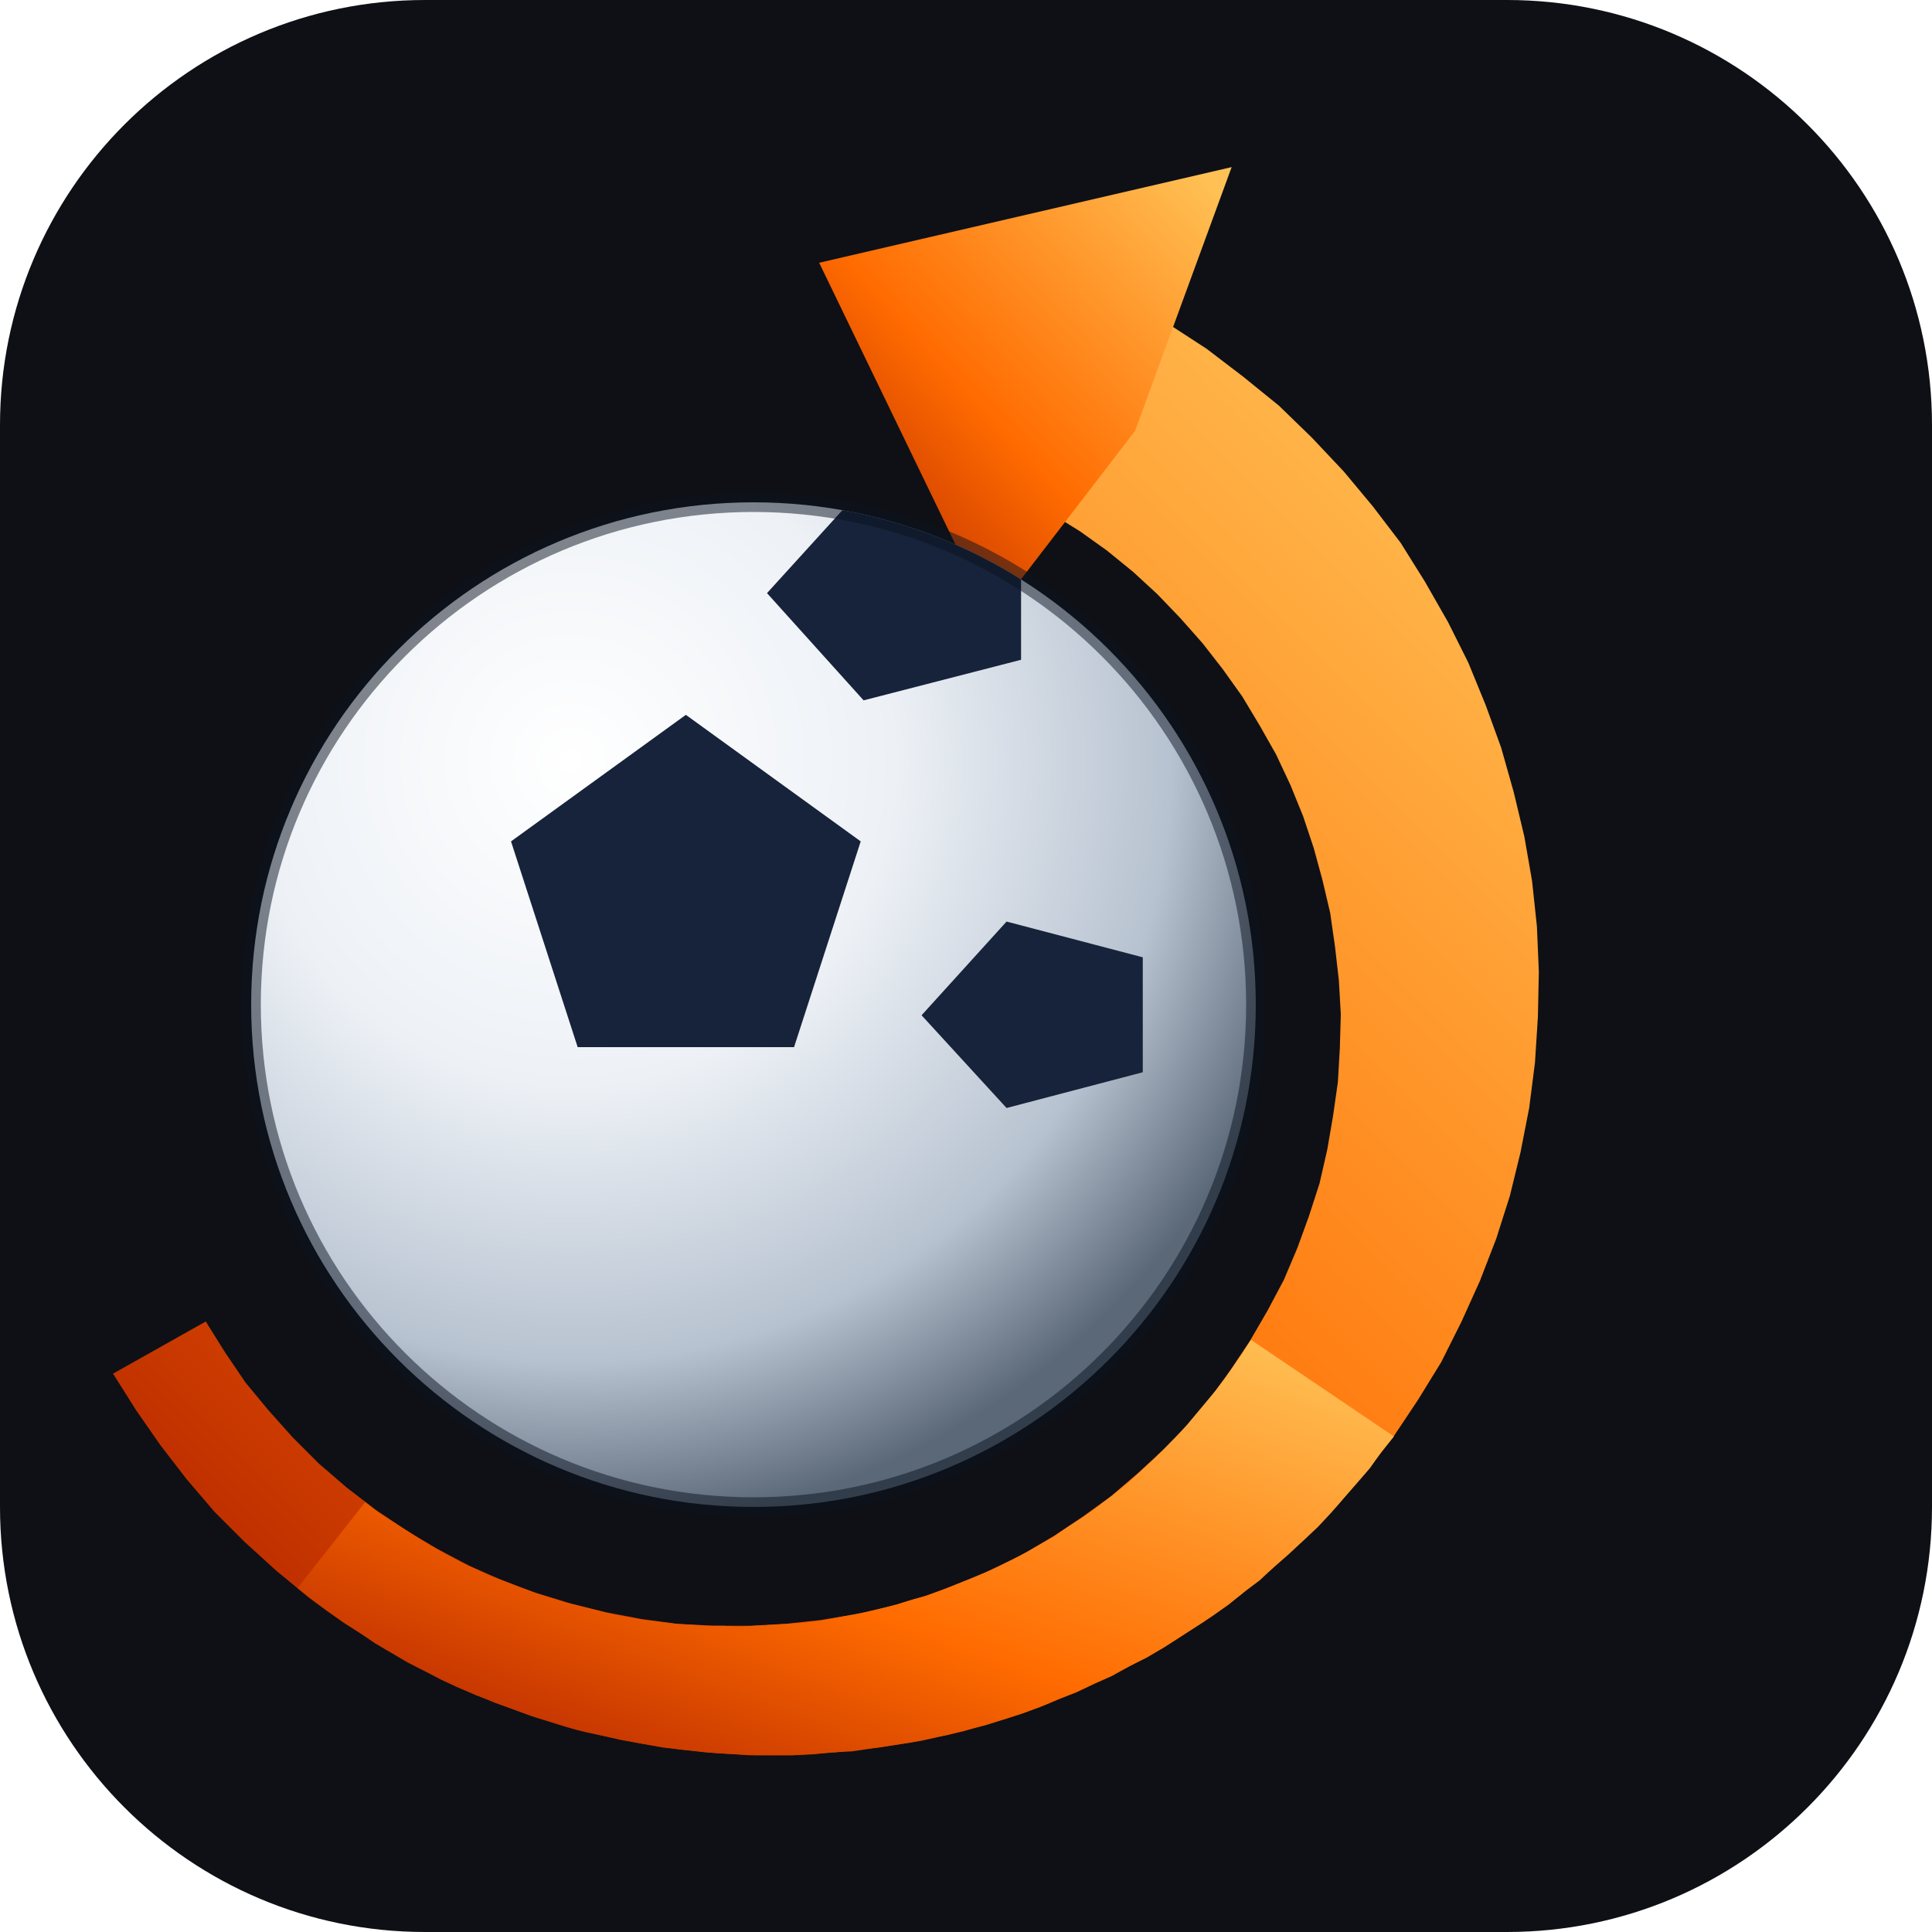
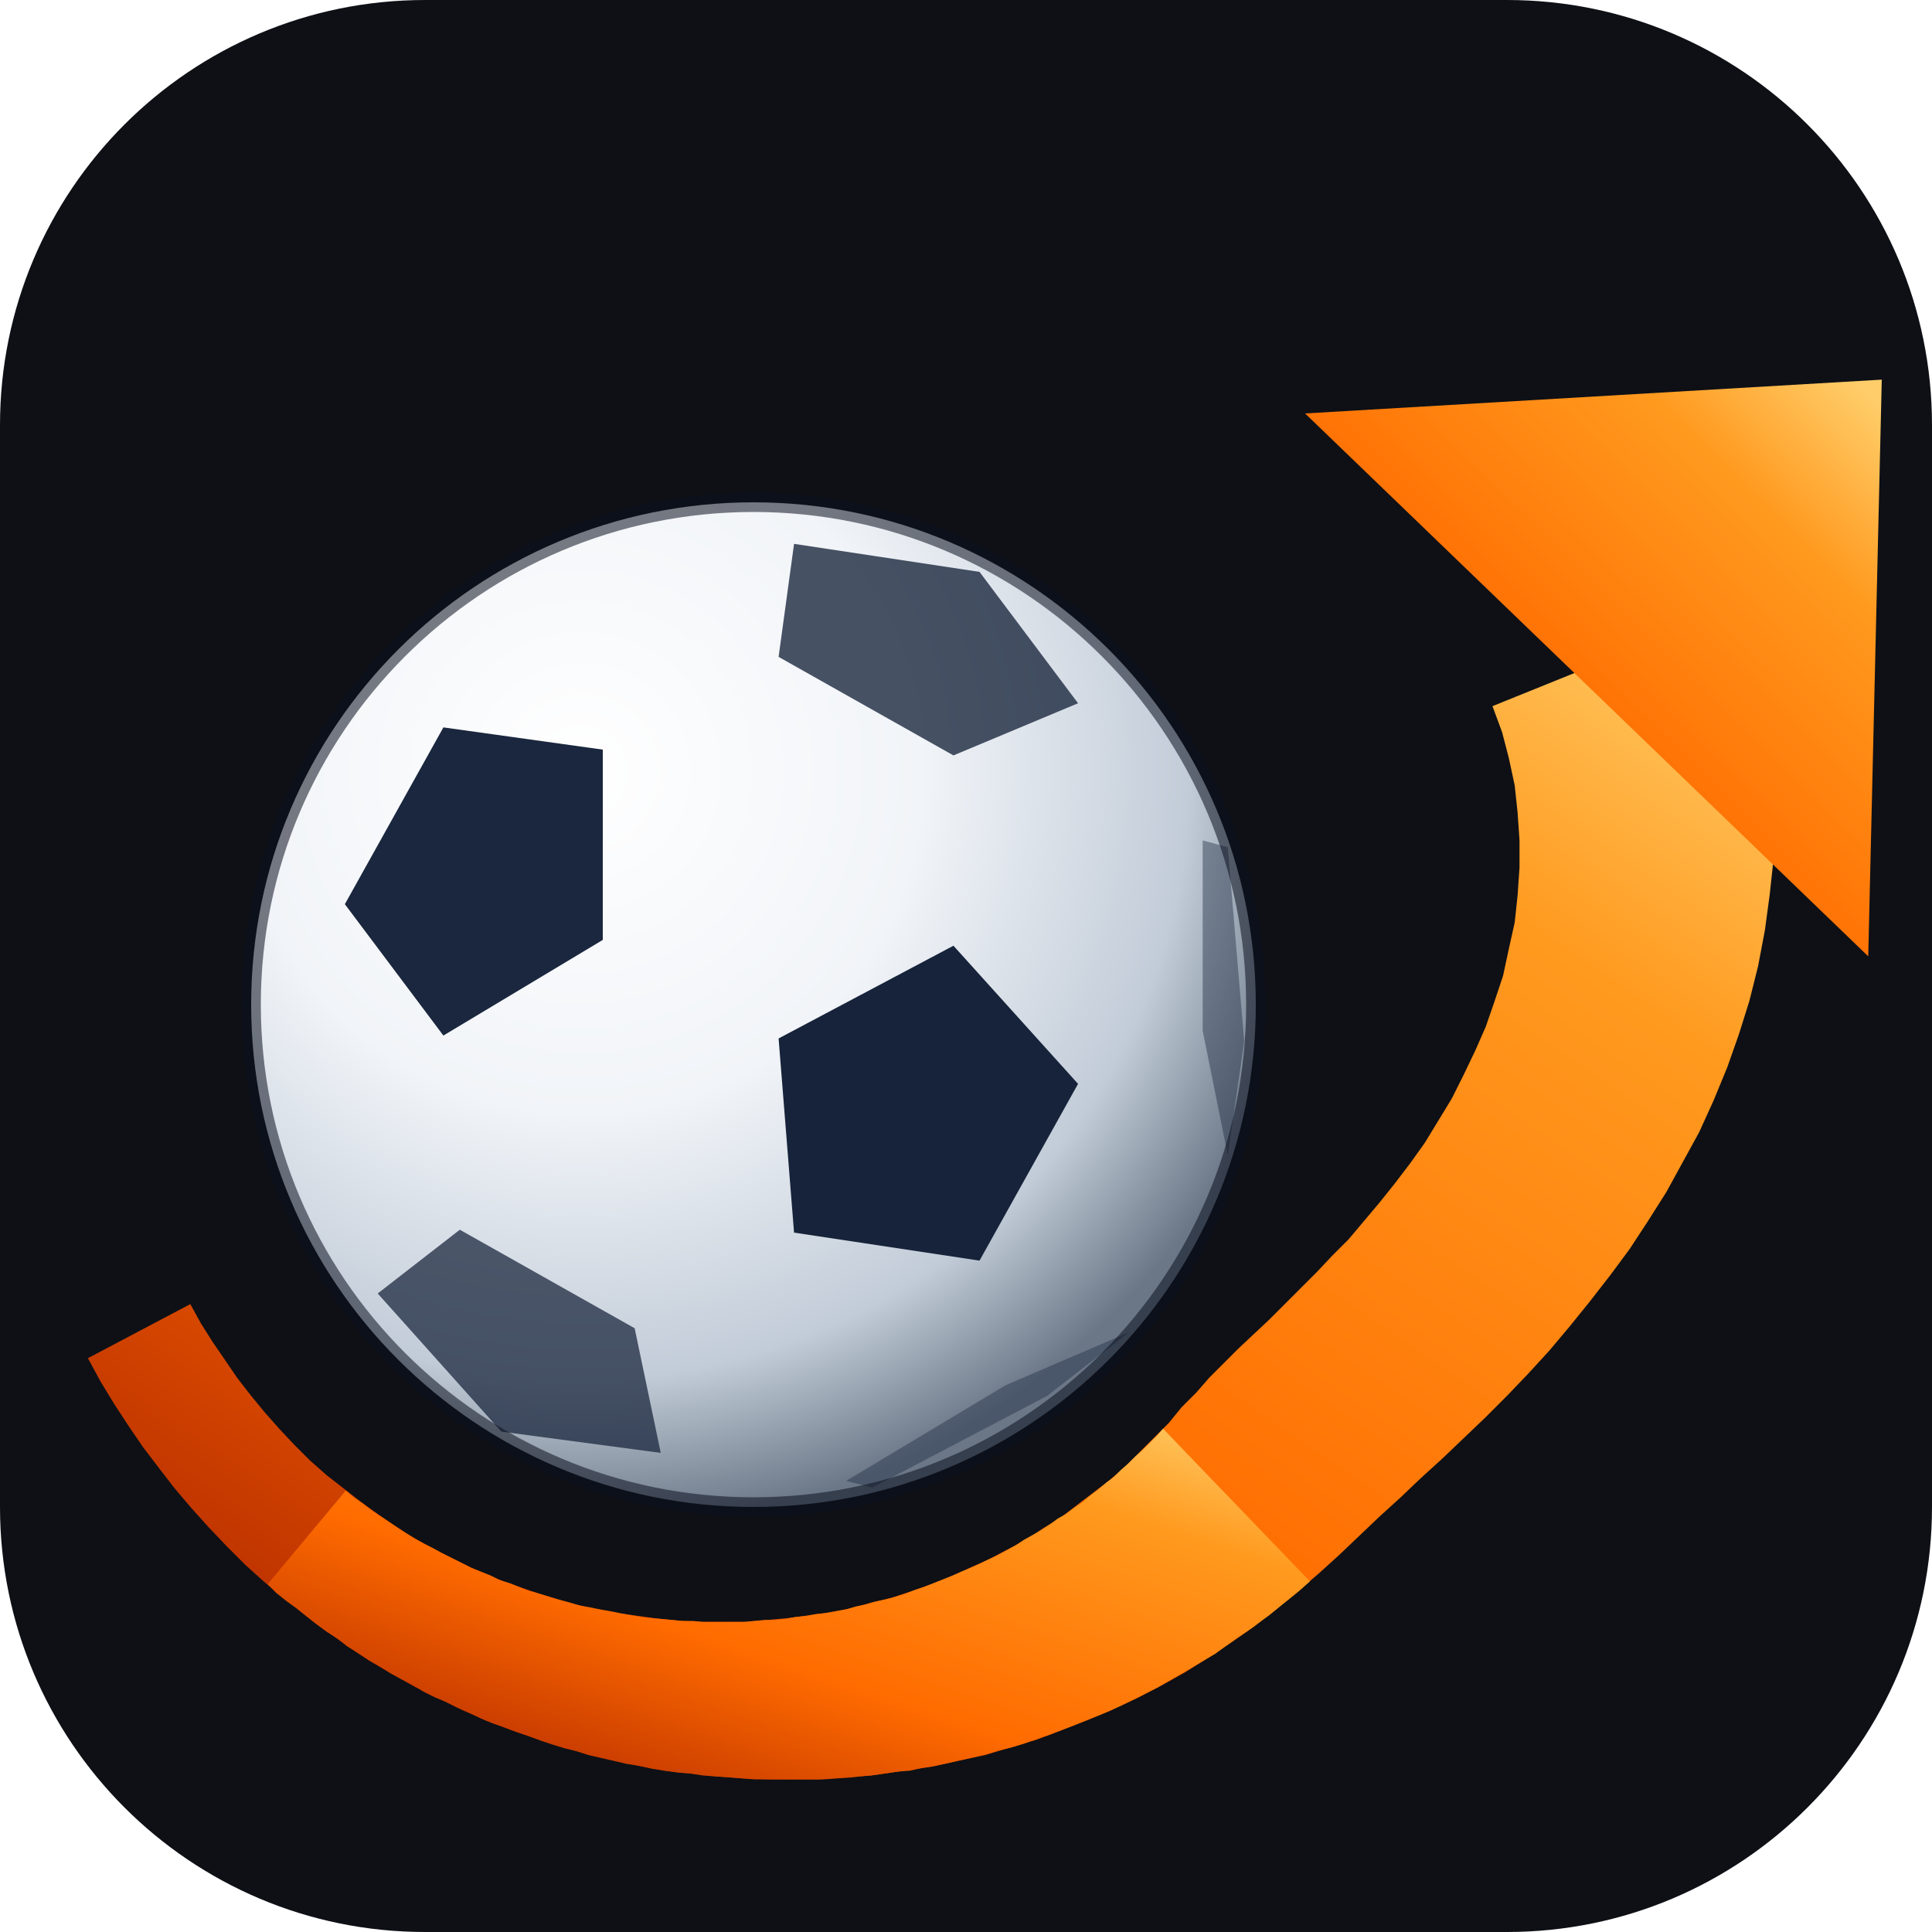
<svg xmlns="http://www.w3.org/2000/svg" viewBox="0 0 200 200">
  <defs>
-     <radialGradient id="s" cx="32%" cy="26%" r="76%">
+     <radialGradient id="s" cx="33%" cy="27%" r="75%">
      <stop offset="0" stop-color="#FFFFFF" />
-       <stop offset=".42" stop-color="#EDF1F6" />
-       <stop offset=".78" stop-color="#B7C2D0" />
-       <stop offset="1" stop-color="#5B6878" />
+       <stop offset=".45" stop-color="#F1F4F8" />
+       <stop offset=".8" stop-color="#C2CCD8" />
+       <stop offset="1" stop-color="#6B7787" />
    </radialGradient>
-     <linearGradient id="r" x1="6%" y1="96%" x2="96%" y2="4%">
-       <stop offset="0" stop-color="#B32400" />
-       <stop offset=".42" stop-color="#FF6B00" />
-       <stop offset="1" stop-color="#FFC155" />
+     <linearGradient id="r" x1="4%" y1="98%" x2="98%" y2="2%">
+       <stop offset="0" stop-color="#A81F00" />
+       <stop offset=".4" stop-color="#FF6B00" />
+       <stop offset=".8" stop-color="#FF9A1F" />
+       <stop offset="1" stop-color="#FFCE6A" />
    </linearGradient>
    <clipPath id="c">
      <circle cx="78" cy="104" r="52" />
    </clipPath>
  </defs>
  <rect width="200" height="200" rx="44" fill="#0E1015" />
-   <path d="M 11.7 142.2 14.1 146.0 16.6 149.6 19.3 153.1 22.2 156.5 25.3 159.6 28.6 162.6 32.0 165.4 35.6 168.0 39.4 170.4 43.2 172.6 47.2 174.6 51.3 176.3 55.5 177.8 59.8 179.1 64.2 180.1 68.6 180.9 73.0 181.4 77.5 181.7 82.0 181.7 86.5 181.4 91.0 180.9 95.4 180.2 99.8 179.2 104.2 177.9 108.4 176.4 112.6 174.6 116.7 172.6 120.7 170.4 124.6 167.9 128.3 165.2 131.8 162.3 135.2 159.2 138.4 155.9 141.4 152.4 144.2 148.8 146.8 144.9 149.2 141.0 151.3 136.8 153.2 132.6 154.9 128.2 156.3 123.8 157.4 119.3 158.3 114.7 158.9 110.0 159.2 105.3 159.3 100.6 159.1 95.9 158.6 91.2 157.8 86.6 156.7 82.0 155.4 77.4 153.8 73.0 152.0 68.6 149.9 64.4 147.5 60.2 145.0 56.2 142.1 52.4 139.1 48.8 135.8 45.3 132.4 42.0 128.7 39.0 124.9 36.1 120.9 33.5 116.7 31.2 L 105.9 51.5 108.9 53.2 111.8 55.0 114.6 57.0 117.3 59.2 119.8 61.5 122.2 64.0 124.5 66.6 126.6 69.3 128.6 72.1 130.4 75.1 132.1 78.1 133.6 81.3 134.9 84.5 136.0 87.8 136.9 91.1 137.7 94.5 138.2 98.0 138.6 101.5 138.8 105.0 138.7 108.5 138.5 112.0 138.0 115.5 137.4 119.0 136.6 122.5 135.5 125.9 134.3 129.2 132.9 132.5 131.2 135.7 129.4 138.8 127.4 141.8 125.3 144.7 123.0 147.4 120.5 150.0 117.8 152.5 115.0 154.9 112.1 157.0 109.1 159.0 105.9 160.9 102.6 162.5 99.2 164.0 95.8 165.2 92.2 166.3 88.6 167.1 85.0 167.7 81.3 168.1 77.6 168.3 73.9 168.3 70.1 168.1 66.4 167.6 62.7 166.9 59.1 166.0 55.5 164.9 52.0 163.6 48.6 162.1 45.2 160.3 42.0 158.4 38.9 156.3 35.9 154.0 33.0 151.5 30.3 148.8 27.8 146.0 25.4 143.1 23.3 140.0 21.3 136.8 Z" fill="url(#r)" />
-   <path d="M 84.8 27.2 L 127.5 17.3 L 117.5 44.6 L 102.6 64.0 Z" fill="url(#r)" />
+   <path d="M 9.1 140.6 10.4 143.0 11.8 145.3 13.3 147.6 14.8 149.8 16.4 151.9 18.1 154.1 19.8 156.1 21.6 158.1 23.5 160.1 25.4 162.0 27.4 163.8 29.5 165.5 31.6 167.2 33.7 168.8 36.0 170.4 38.2 171.9 40.6 173.3 42.9 174.6 45.4 175.8 47.8 177.0 50.3 178.1 52.9 179.1 55.5 180.0 58.1 180.8 60.7 181.6 63.4 182.2 66.1 182.8 68.8 183.3 71.5 183.6 74.3 183.9 77.0 184.1 79.8 184.2 82.6 184.2 85.3 184.2 88.1 184.0 90.9 183.7 93.6 183.3 96.4 182.9 99.1 182.3 101.9 181.7 104.6 180.9 107.3 180.1 109.9 179.1 112.5 178.1 115.1 177.0 117.7 175.8 120.2 174.5 122.7 173.1 125.1 171.6 127.5 170.0 129.8 168.4 132.1 166.6 134.3 164.8 136.5 162.9 138.6 161.0 140.7 159.0 142.8 157.0 145.0 155.0 147.1 153.0 149.3 151.0 151.5 148.9 153.8 146.7 156.0 144.5 158.2 142.2 160.4 139.8 162.5 137.3 164.6 134.7 166.7 132.0 168.7 129.3 170.6 126.4 172.5 123.4 174.2 120.3 175.9 117.2 177.4 113.9 178.8 110.5 180.0 107.1 181.1 103.6 182.0 100.0 182.7 96.3 183.2 92.6 183.6 88.9 183.7 85.1 183.6 81.3 183.2 77.6 182.7 73.9 181.9 70.2 180.8 66.5 179.5 63.0 L 154.5 73.1 155.5 75.8 156.2 78.5 156.8 81.3 157.1 84.1 157.3 87.0 157.3 89.8 157.1 92.7 156.8 95.5 156.2 98.2 155.6 101.0 154.7 103.7 153.8 106.3 152.7 108.8 151.5 111.3 150.3 113.7 148.9 116.0 147.5 118.3 146.0 120.4 144.4 122.5 142.8 124.5 141.2 126.4 139.6 128.3 137.9 130.0 136.3 131.7 134.6 133.4 133.0 135.0 131.4 136.6 129.8 138.1 128.2 139.6 126.7 141.1 125.2 142.6 123.8 144.2 122.3 145.7 121.0 147.3 119.5 148.8 118.0 150.3 116.5 151.8 114.9 153.2 113.2 154.5 111.5 155.8 109.8 157.1 108.0 158.2 106.2 159.4 104.3 160.4 102.4 161.4 100.4 162.3 98.5 163.2 96.4 164.0 94.4 164.7 92.3 165.4 90.2 165.9 88.1 166.5 85.9 166.9 83.8 167.2 81.6 167.5 79.4 167.7 77.2 167.9 75.0 167.9 72.8 167.9 70.6 167.8 68.4 167.6 66.2 167.3 64.0 167.0 61.8 166.6 59.6 166.1 57.4 165.5 55.3 164.8 53.2 164.1 51.1 163.3 49.0 162.4 47.0 161.4 45.0 160.4 43.0 159.3 41.1 158.1 39.2 156.8 37.4 155.5 35.6 154.1 33.8 152.7 32.1 151.2 30.5 149.6 28.9 147.9 27.4 146.2 26.0 144.5 24.6 142.7 23.3 140.8 22.0 138.9 20.8 137.0 19.7 135.0 Z" fill="url(#r)" />
+   <path d="M 194.8 39.3 L 193.4 99.0 L 135.1 42.8 Z" fill="url(#r)" />
  <circle cx="78" cy="104" r="52" fill="url(#s)" />
-   <g clip-path="url(#c)" fill="#16233A">
-     <path d="M 71.0 74.0 L 89.1 87.1 L 82.2 108.4 L 59.8 108.4 L 52.9 87.1 Z" />
-     <path d="M 105.7 68.3 L 89.4 72.5 L 79.4 61.4 L 89.4 50.4 L 105.7 54.6 Z" />
-     <path d="M 104.2 114.7 L 95.4 105.1 L 104.2 95.4 L 118.3 99.1 L 118.3 111.0 Z" />
+   <g clip-path="url(#c)">
+     <path d="M 116.9 137.9 L 104.1 143.4 L 87.6 153.3 L 90.3 154.0 L 108.4 144.5 Z" fill="#16233A" fill-opacity="0.38" />
+     <path d="M 124.5 106.7 L 127.1 119.6 L 128.8 107.8 L 127.1 87.7 L 124.5 87.0 Z" fill="#16233A" fill-opacity="0.41" />
+     <path d="M 39.1 133.9 L 51.9 148.2 L 68.4 150.4 L 65.7 137.5 L 47.6 127.3 Z" fill="#16233A" fill-opacity="0.73" />
+     <path d="M 82.2 56.3 L 80.6 68.0 L 98.7 78.2 L 111.6 72.8 L 101.4 59.2 Z" fill="#16233A" fill-opacity="0.78" />
+     <path d="M 62.4 77.6 L 45.9 75.3 L 35.7 93.6 L 45.9 107.2 L 62.4 97.3 Z" fill="#16233A" fill-opacity="0.98" />
+     <path d="M 101.4 130.5 L 111.6 112.2 L 98.7 97.9 L 80.6 107.5 L 82.2 127.6 Z" fill="#16233A" fill-opacity="1.00" />
  </g>
-   <circle cx="78" cy="104" r="52" fill="none" stroke="#0B1220" stroke-opacity=".5" stroke-width="2" />
-   <path d="M 30.8 164.4 32.3 165.6 33.9 166.8 35.5 167.9 37.2 169.0 38.8 170.1 40.5 171.1 42.2 172.1 44.0 173.0 45.7 173.9 47.5 174.7 49.3 175.5 51.2 176.2 53.0 176.9 54.9 177.6 56.8 178.2 58.7 178.8 60.6 179.3 62.5 179.7 64.4 180.1 66.4 180.5 68.4 180.8 70.3 181.1 72.3 181.3 74.3 181.5 76.3 181.6 78.3 181.7 80.2 181.7 82.2 181.7 84.2 181.6 86.2 181.4 88.2 181.3 90.2 181.0 92.2 180.7 94.2 180.4 96.1 180.0 98.1 179.6 100.0 179.1 102.0 178.6 103.9 178.0 105.8 177.4 107.7 176.7 109.6 175.9 111.4 175.2 113.3 174.3 115.1 173.5 116.9 172.5 118.7 171.6 120.4 170.6 122.1 169.5 123.8 168.4 125.5 167.3 127.2 166.1 128.8 164.8 130.4 163.6 131.9 162.2 133.4 160.9 134.9 159.5 136.4 158.1 137.8 156.6 139.1 155.1 140.5 153.5 141.8 152.0 143.0 150.3 144.3 148.7 L 129.5 138.7 128.6 140.1 127.7 141.4 126.8 142.7 125.8 144.0 124.8 145.2 123.8 146.4 122.8 147.6 121.7 148.8 120.5 150.0 119.4 151.1 118.2 152.2 117.0 153.3 115.8 154.3 114.5 155.3 113.2 156.3 111.9 157.2 110.5 158.1 109.2 159.0 107.8 159.8 106.4 160.6 104.9 161.4 103.5 162.1 102.0 162.8 100.5 163.4 99.0 164.0 97.5 164.6 95.9 165.2 94.4 165.6 92.8 166.1 91.2 166.5 89.6 166.9 88.0 167.2 86.4 167.5 84.8 167.8 83.1 168.0 81.5 168.1 79.9 168.2 78.2 168.3 76.6 168.4 74.9 168.3 73.3 168.3 71.6 168.2 70.0 168.1 68.3 167.9 66.7 167.7 65.0 167.4 63.4 167.1 61.8 166.7 60.2 166.3 58.6 165.9 57.0 165.4 55.4 164.9 53.8 164.3 52.3 163.7 50.7 163.1 49.2 162.4 47.7 161.7 46.2 160.9 44.8 160.1 43.3 159.2 41.9 158.3 40.5 157.4 39.1 156.5 37.8 155.5 Z" fill="url(#r)" />
+   <circle cx="78" cy="104" r="52" fill="none" stroke="#0B1220" stroke-opacity=".55" stroke-width="2" />
+   <path d="M 27.7 164.0 28.6 164.9 29.6 165.7 30.7 166.5 31.7 167.3 32.7 168.1 33.8 168.9 34.9 169.6 35.9 170.4 37.0 171.1 38.1 171.8 39.3 172.5 40.4 173.2 41.5 173.8 42.7 174.4 43.8 175.1 45.0 175.7 46.2 176.2 47.4 176.8 48.6 177.3 49.8 177.9 51.0 178.4 52.2 178.8 53.5 179.3 54.7 179.7 56.0 180.2 57.2 180.6 58.5 181.0 59.8 181.3 61.0 181.7 62.3 182.0 63.6 182.3 64.9 182.6 66.2 182.8 67.5 183.1 68.8 183.3 70.2 183.5 71.5 183.6 72.8 183.8 74.1 183.9 75.5 184.0 76.8 184.1 78.1 184.2 79.5 184.2 80.8 184.2 82.1 184.2 83.5 184.2 84.8 184.2 86.2 184.1 87.5 184.0 88.8 183.9 90.2 183.8 91.5 183.6 92.9 183.4 94.2 183.3 95.5 183.0 96.8 182.8 98.2 182.5 99.5 182.2 100.8 181.9 102.1 181.6 103.4 181.2 104.7 180.9 106.0 180.5 107.3 180.0 108.6 179.6 109.9 179.1 111.2 178.6 112.4 178.1 113.7 177.6 114.9 177.1 116.2 176.5 117.4 175.9 118.6 175.3 119.8 174.7 121.0 174.0 122.2 173.3 123.4 172.6 124.6 171.9 125.8 171.2 126.9 170.4 128.0 169.6 129.2 168.8 130.3 168.0 131.4 167.2 132.5 166.3 133.5 165.5 134.6 164.6 135.6 163.7 L 120.4 147.9 119.7 148.7 119.0 149.4 118.3 150.1 117.5 150.8 116.8 151.5 116.0 152.2 115.3 152.9 114.5 153.5 113.7 154.2 112.9 154.8 112.1 155.5 111.2 156.1 110.4 156.7 109.5 157.2 108.7 157.8 107.8 158.4 106.9 158.9 106.0 159.4 105.1 160.0 104.2 160.5 103.3 161.0 102.4 161.4 101.4 161.9 100.5 162.3 99.5 162.7 98.6 163.1 97.6 163.5 96.6 163.9 95.6 164.3 94.7 164.6 93.7 165.0 92.7 165.3 91.6 165.6 90.6 165.8 89.6 166.1 88.6 166.3 87.6 166.6 86.5 166.8 85.5 167.0 84.4 167.1 83.4 167.3 82.3 167.4 81.3 167.6 80.2 167.7 79.2 167.7 78.1 167.8 77.0 167.9 76.0 167.9 74.9 167.9 73.8 167.9 72.8 167.9 71.7 167.8 70.6 167.8 69.6 167.7 68.5 167.6 67.4 167.5 66.4 167.4 65.3 167.2 64.2 167.0 63.2 166.8 62.1 166.6 61.1 166.4 60.0 166.2 59.0 165.9 57.9 165.6 56.9 165.3 55.9 165.0 54.8 164.7 53.8 164.3 52.8 163.9 51.8 163.6 50.8 163.1 49.8 162.7 48.8 162.3 47.8 161.8 46.8 161.3 45.8 160.8 44.9 160.3 43.9 159.8 43.0 159.3 42.0 158.7 41.1 158.1 40.2 157.5 39.3 156.9 38.4 156.3 37.5 155.6 36.6 155.0 35.8 154.3 Z" fill="url(#r)" />
</svg>
